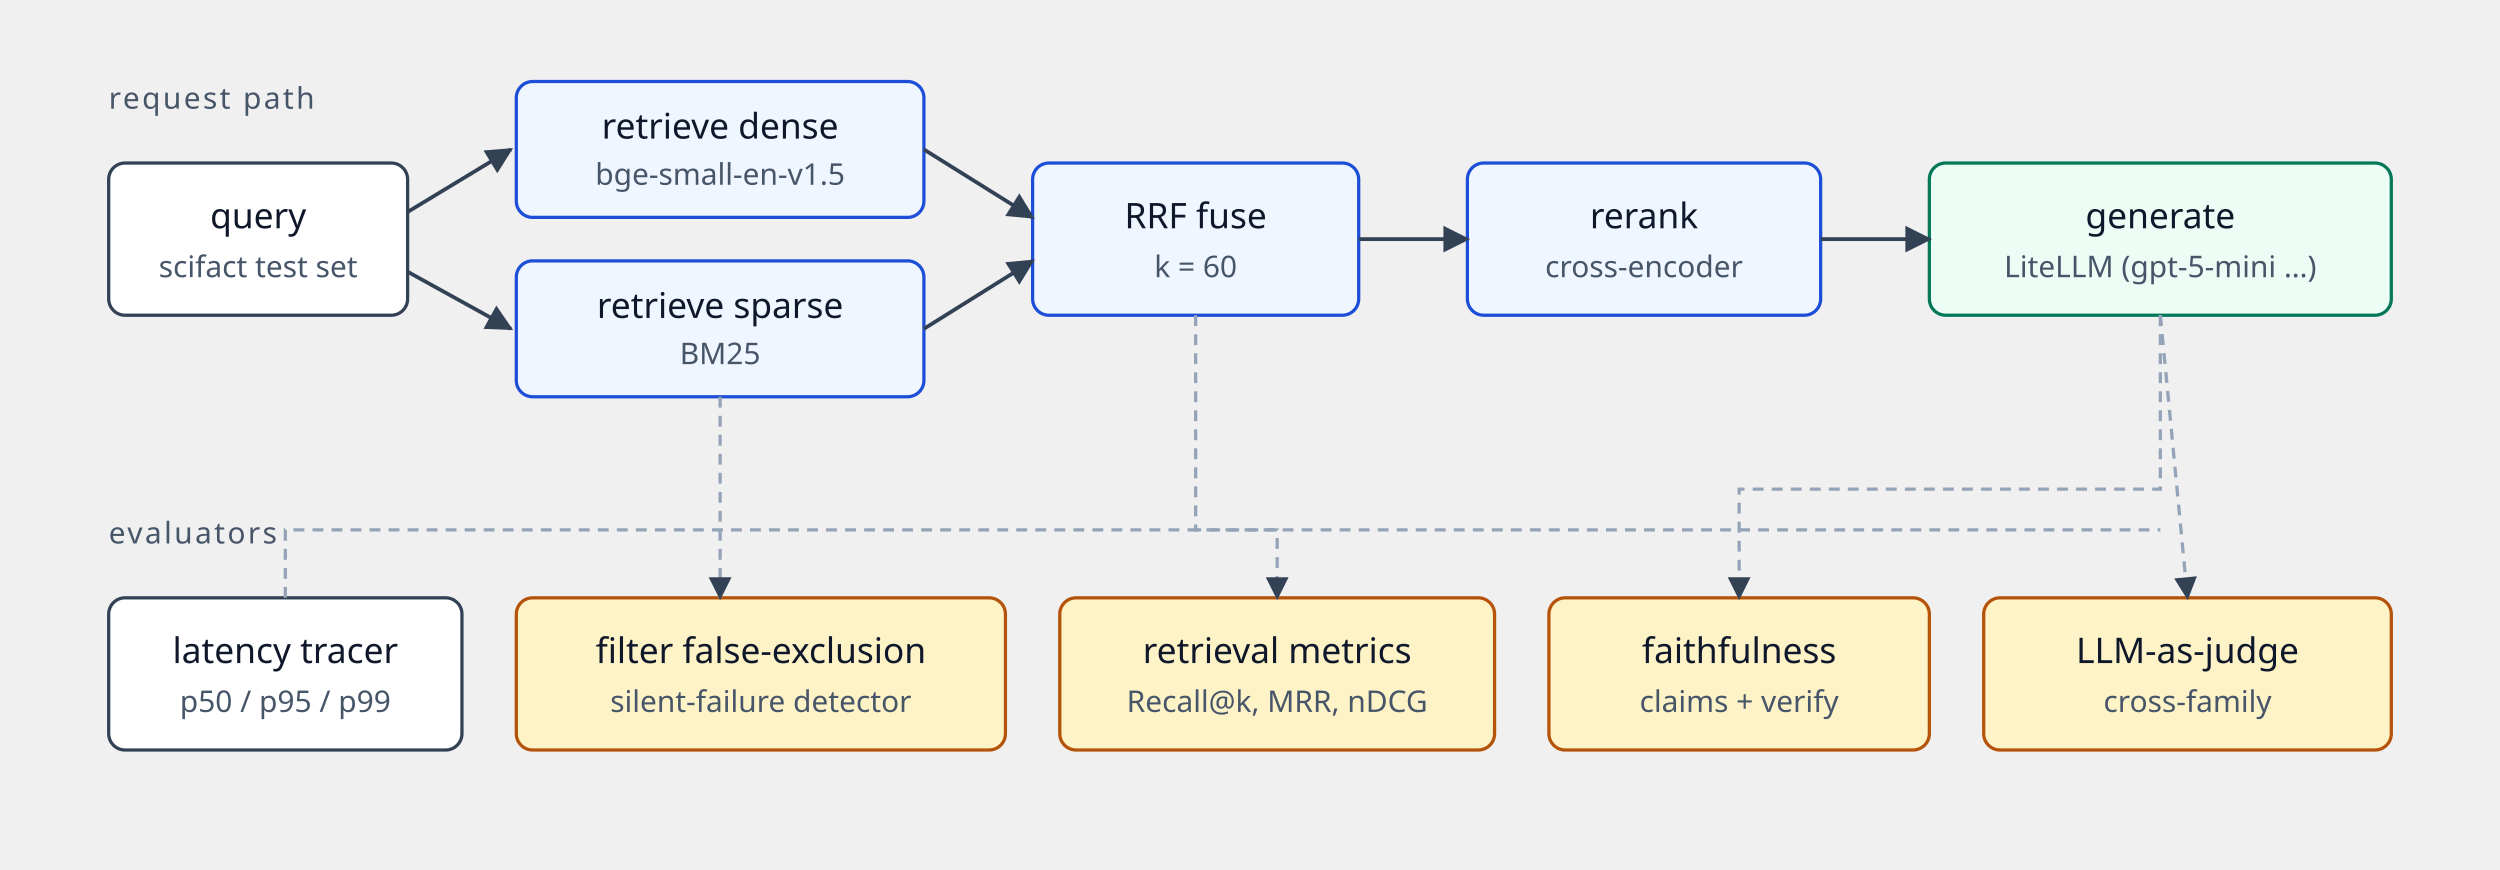
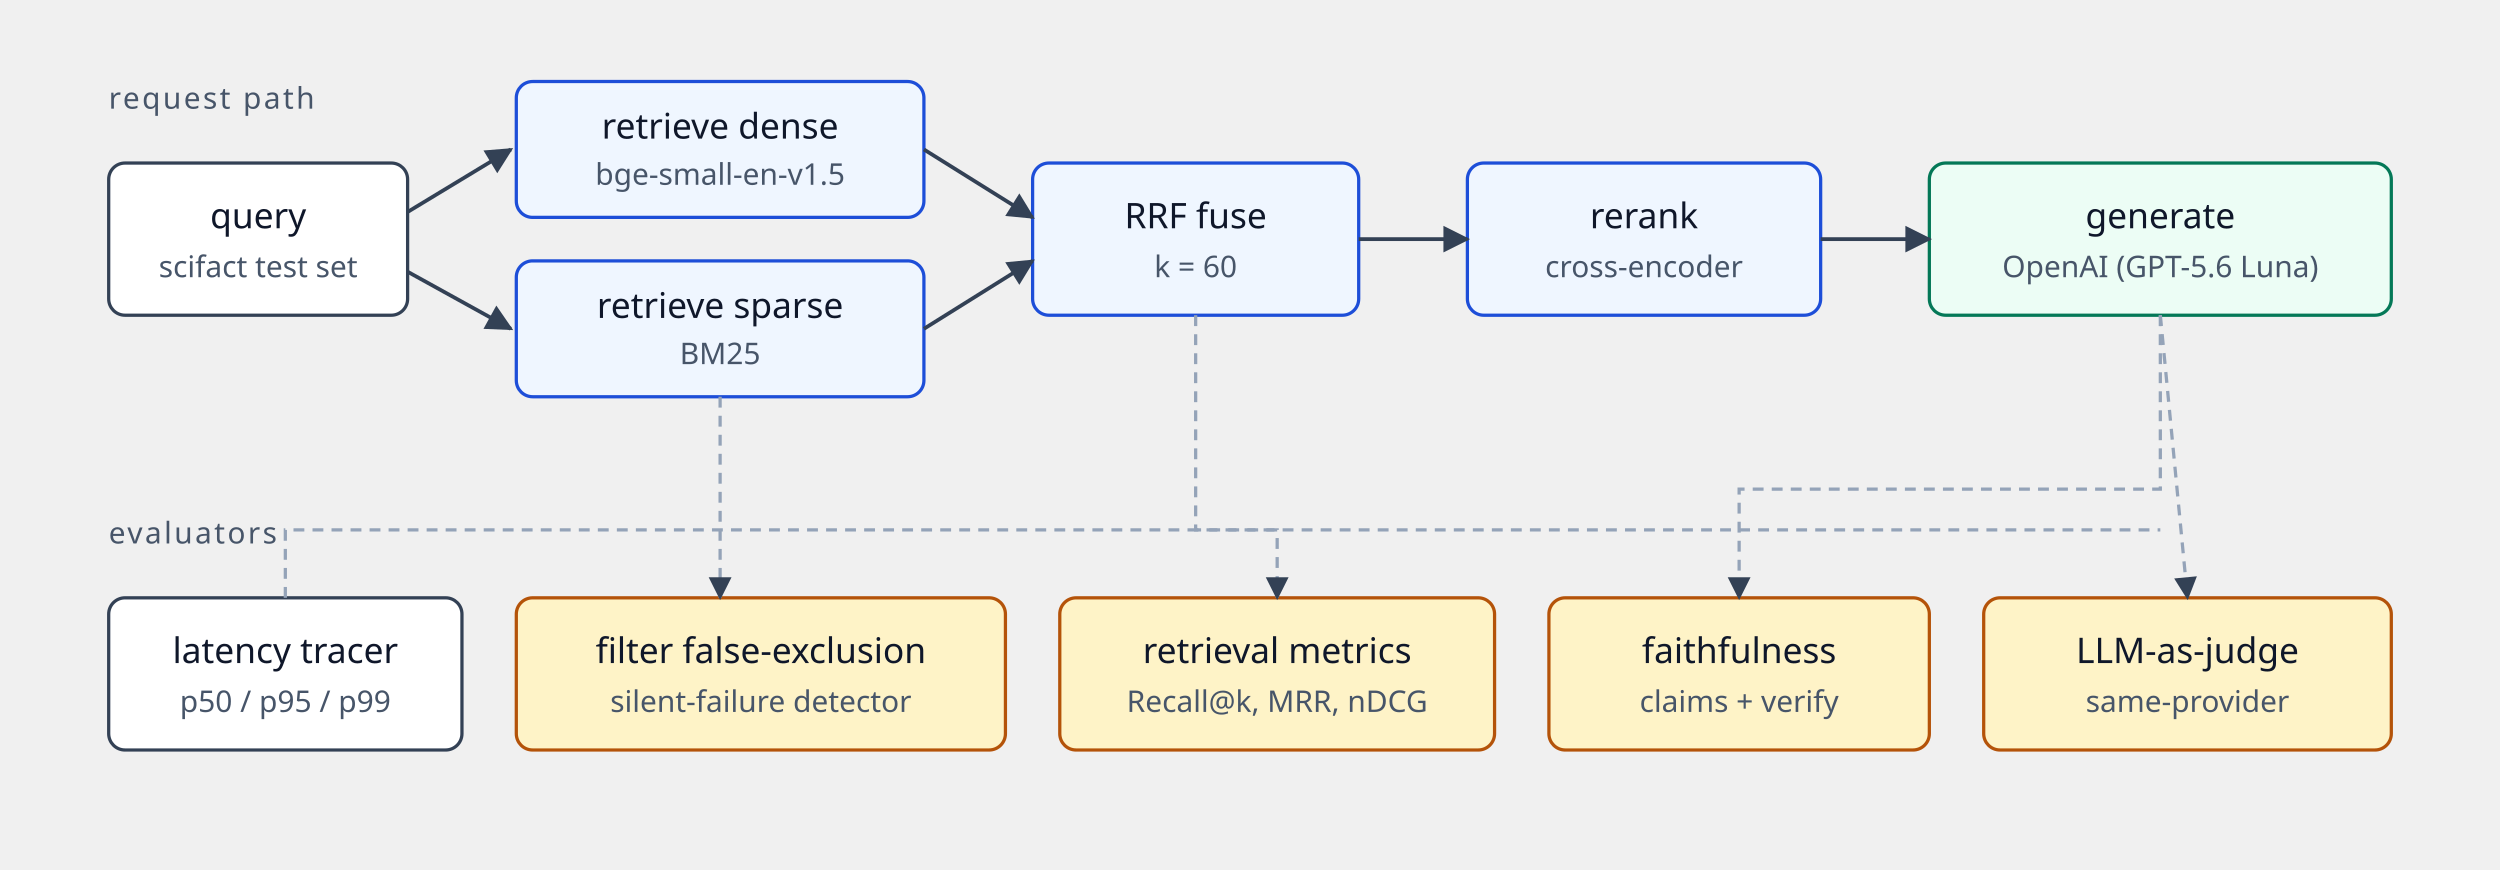
<svg xmlns="http://www.w3.org/2000/svg" viewBox="0 0 920 320" font-family="ui-sans-serif, system-ui, sans-serif" font-size="13">
  <defs>
    <marker id="arr" viewBox="0 0 10 10" refX="9" refY="5" markerWidth="7" markerHeight="7" orient="auto-start-reverse">
      <path d="M0,0 L10,5 L0,10 z" fill="#334155" />
    </marker>
    <style>
      .box { fill: #fff; stroke: #334155; stroke-width: 1.2; rx: 6; ry: 6; }
      .lbl { fill: #0f172a; font-weight: 500; }
      .sub { fill: #475569; font-size: 11px; }
      .ret { fill: #eff6ff; stroke: #1d4ed8; }
      .gen { fill: #ecfdf5; stroke: #047857; }
      .eval { fill: #fef3c7; stroke: #b45309; }
      .arrow { stroke: #334155; stroke-width: 1.4; fill: none; }
      .dotted { stroke: #94a3b8; stroke-width: 1.2; stroke-dasharray: 4 3; fill: none; }
      .header { fill: #475569; font-size: 11px; letter-spacing: 0.08em; text-transform: uppercase; }
    </style>
  </defs>
  <text class="header" x="40" y="40">request path</text>
  <g>
    <rect class="box" x="40" y="60" width="110" height="56" />
    <text class="lbl" x="95" y="84" text-anchor="middle">query</text>
    <text class="sub" x="95" y="102" text-anchor="middle">scifact test set</text>
  </g>
  <g>
    <rect class="box ret" x="190" y="30" width="150" height="50" />
    <text class="lbl" x="265" y="51" text-anchor="middle">retrieve dense</text>
    <text class="sub" x="265" y="68" text-anchor="middle">bge-small-en-v1.5</text>
  </g>
  <g>
    <rect class="box ret" x="190" y="96" width="150" height="50" />
    <text class="lbl" x="265" y="117" text-anchor="middle">retrieve sparse</text>
    <text class="sub" x="265" y="134" text-anchor="middle">BM25</text>
  </g>
  <g>
    <rect class="box ret" x="380" y="60" width="120" height="56" />
    <text class="lbl" x="440" y="84" text-anchor="middle">RRF fuse</text>
    <text class="sub" x="440" y="102" text-anchor="middle">k = 60</text>
  </g>
  <g>
    <rect class="box ret" x="540" y="60" width="130" height="56" />
    <text class="lbl" x="605" y="84" text-anchor="middle">rerank</text>
    <text class="sub" x="605" y="102" text-anchor="middle">cross-encoder</text>
  </g>
  <g>
    <rect class="box gen" x="710" y="60" width="170" height="56" />
    <text class="lbl" x="795" y="84" text-anchor="middle">generate</text>
-     <text class="sub" x="795" y="102" text-anchor="middle">LiteLLM (gpt-5-mini …)</text>
+     <text class="sub" x="795" y="102" text-anchor="middle">OpenAI (GPT-5.6 Luna)</text>
  </g>
  <path class="arrow" d="M150 78 L188 55" marker-end="url(#arr)" />
  <path class="arrow" d="M150 100 L188 121" marker-end="url(#arr)" />
  <path class="arrow" d="M340 55 L380 80" marker-end="url(#arr)" />
  <path class="arrow" d="M340 121 L380 96" marker-end="url(#arr)" />
  <path class="arrow" d="M500 88 L540 88" marker-end="url(#arr)" />
  <path class="arrow" d="M670 88 L710 88" marker-end="url(#arr)" />
  <text class="header" x="40" y="200">evaluators</text>
  <g>
    <rect class="box eval" x="190" y="220" width="180" height="56" />
    <text class="lbl" x="280" y="244" text-anchor="middle">filter false-exclusion</text>
    <text class="sub" x="280" y="262" text-anchor="middle">silent-failure detector</text>
  </g>
  <g>
    <rect class="box eval" x="390" y="220" width="160" height="56" />
    <text class="lbl" x="470" y="244" text-anchor="middle">retrieval metrics</text>
    <text class="sub" x="470" y="262" text-anchor="middle">Recall@k, MRR, nDCG</text>
  </g>
  <g>
    <rect class="box eval" x="570" y="220" width="140" height="56" />
    <text class="lbl" x="640" y="244" text-anchor="middle">faithfulness</text>
    <text class="sub" x="640" y="262" text-anchor="middle">claims + verify</text>
  </g>
  <g>
    <rect class="box eval" x="730" y="220" width="150" height="56" />
    <text class="lbl" x="805" y="244" text-anchor="middle">LLM-as-judge</text>
-     <text class="sub" x="805" y="262" text-anchor="middle">cross-family</text>
+     <text class="sub" x="805" y="262" text-anchor="middle">same-provider</text>
  </g>
  <path class="dotted" d="M265 146 L265 220" marker-end="url(#arr)" />
  <path class="dotted" d="M440 116 L440 195 L470 195 L470 220" marker-end="url(#arr)" />
  <path class="dotted" d="M795 116 L795 180 L640 180 L640 220" marker-end="url(#arr)" />
  <path class="dotted" d="M795 116 L805 220" marker-end="url(#arr)" />
  <g>
    <rect class="box" x="40" y="220" width="130" height="56" />
    <text class="lbl" x="105" y="244" text-anchor="middle">latency tracer</text>
    <text class="sub" x="105" y="262" text-anchor="middle">p50 / p95 / p99</text>
  </g>
  <path class="dotted" d="M105 220 L105 195 L795 195" />
</svg>
